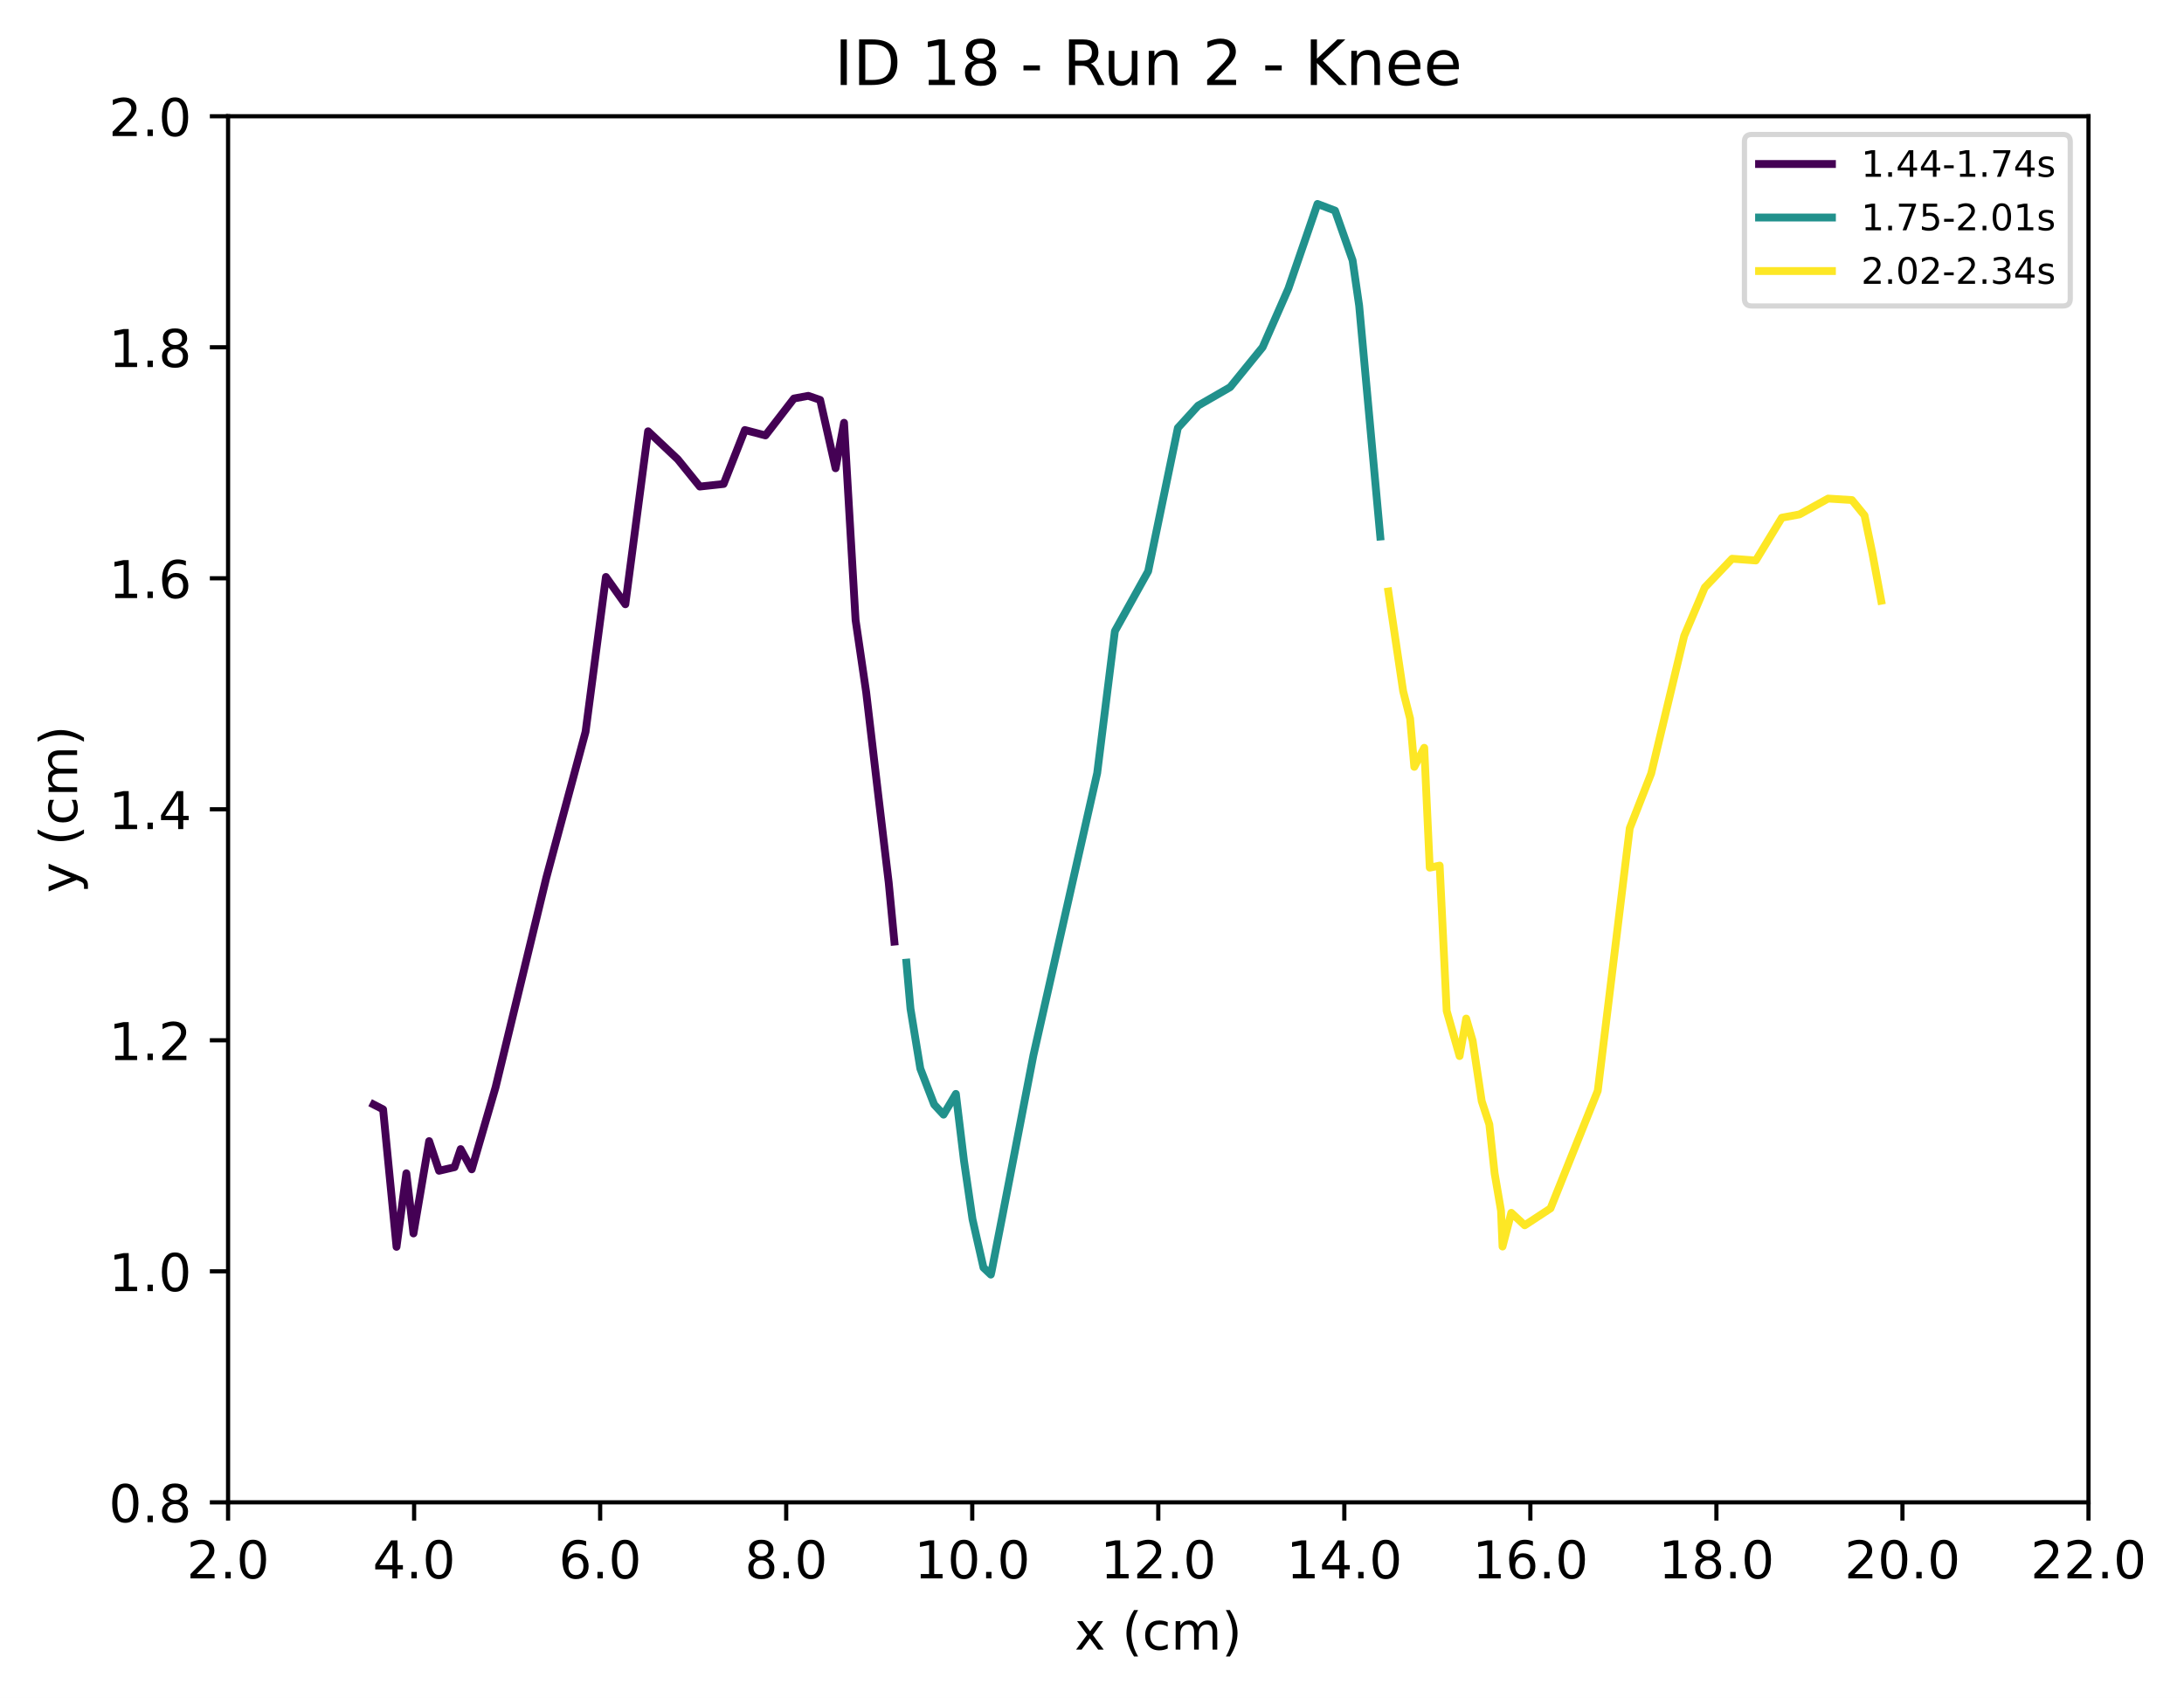
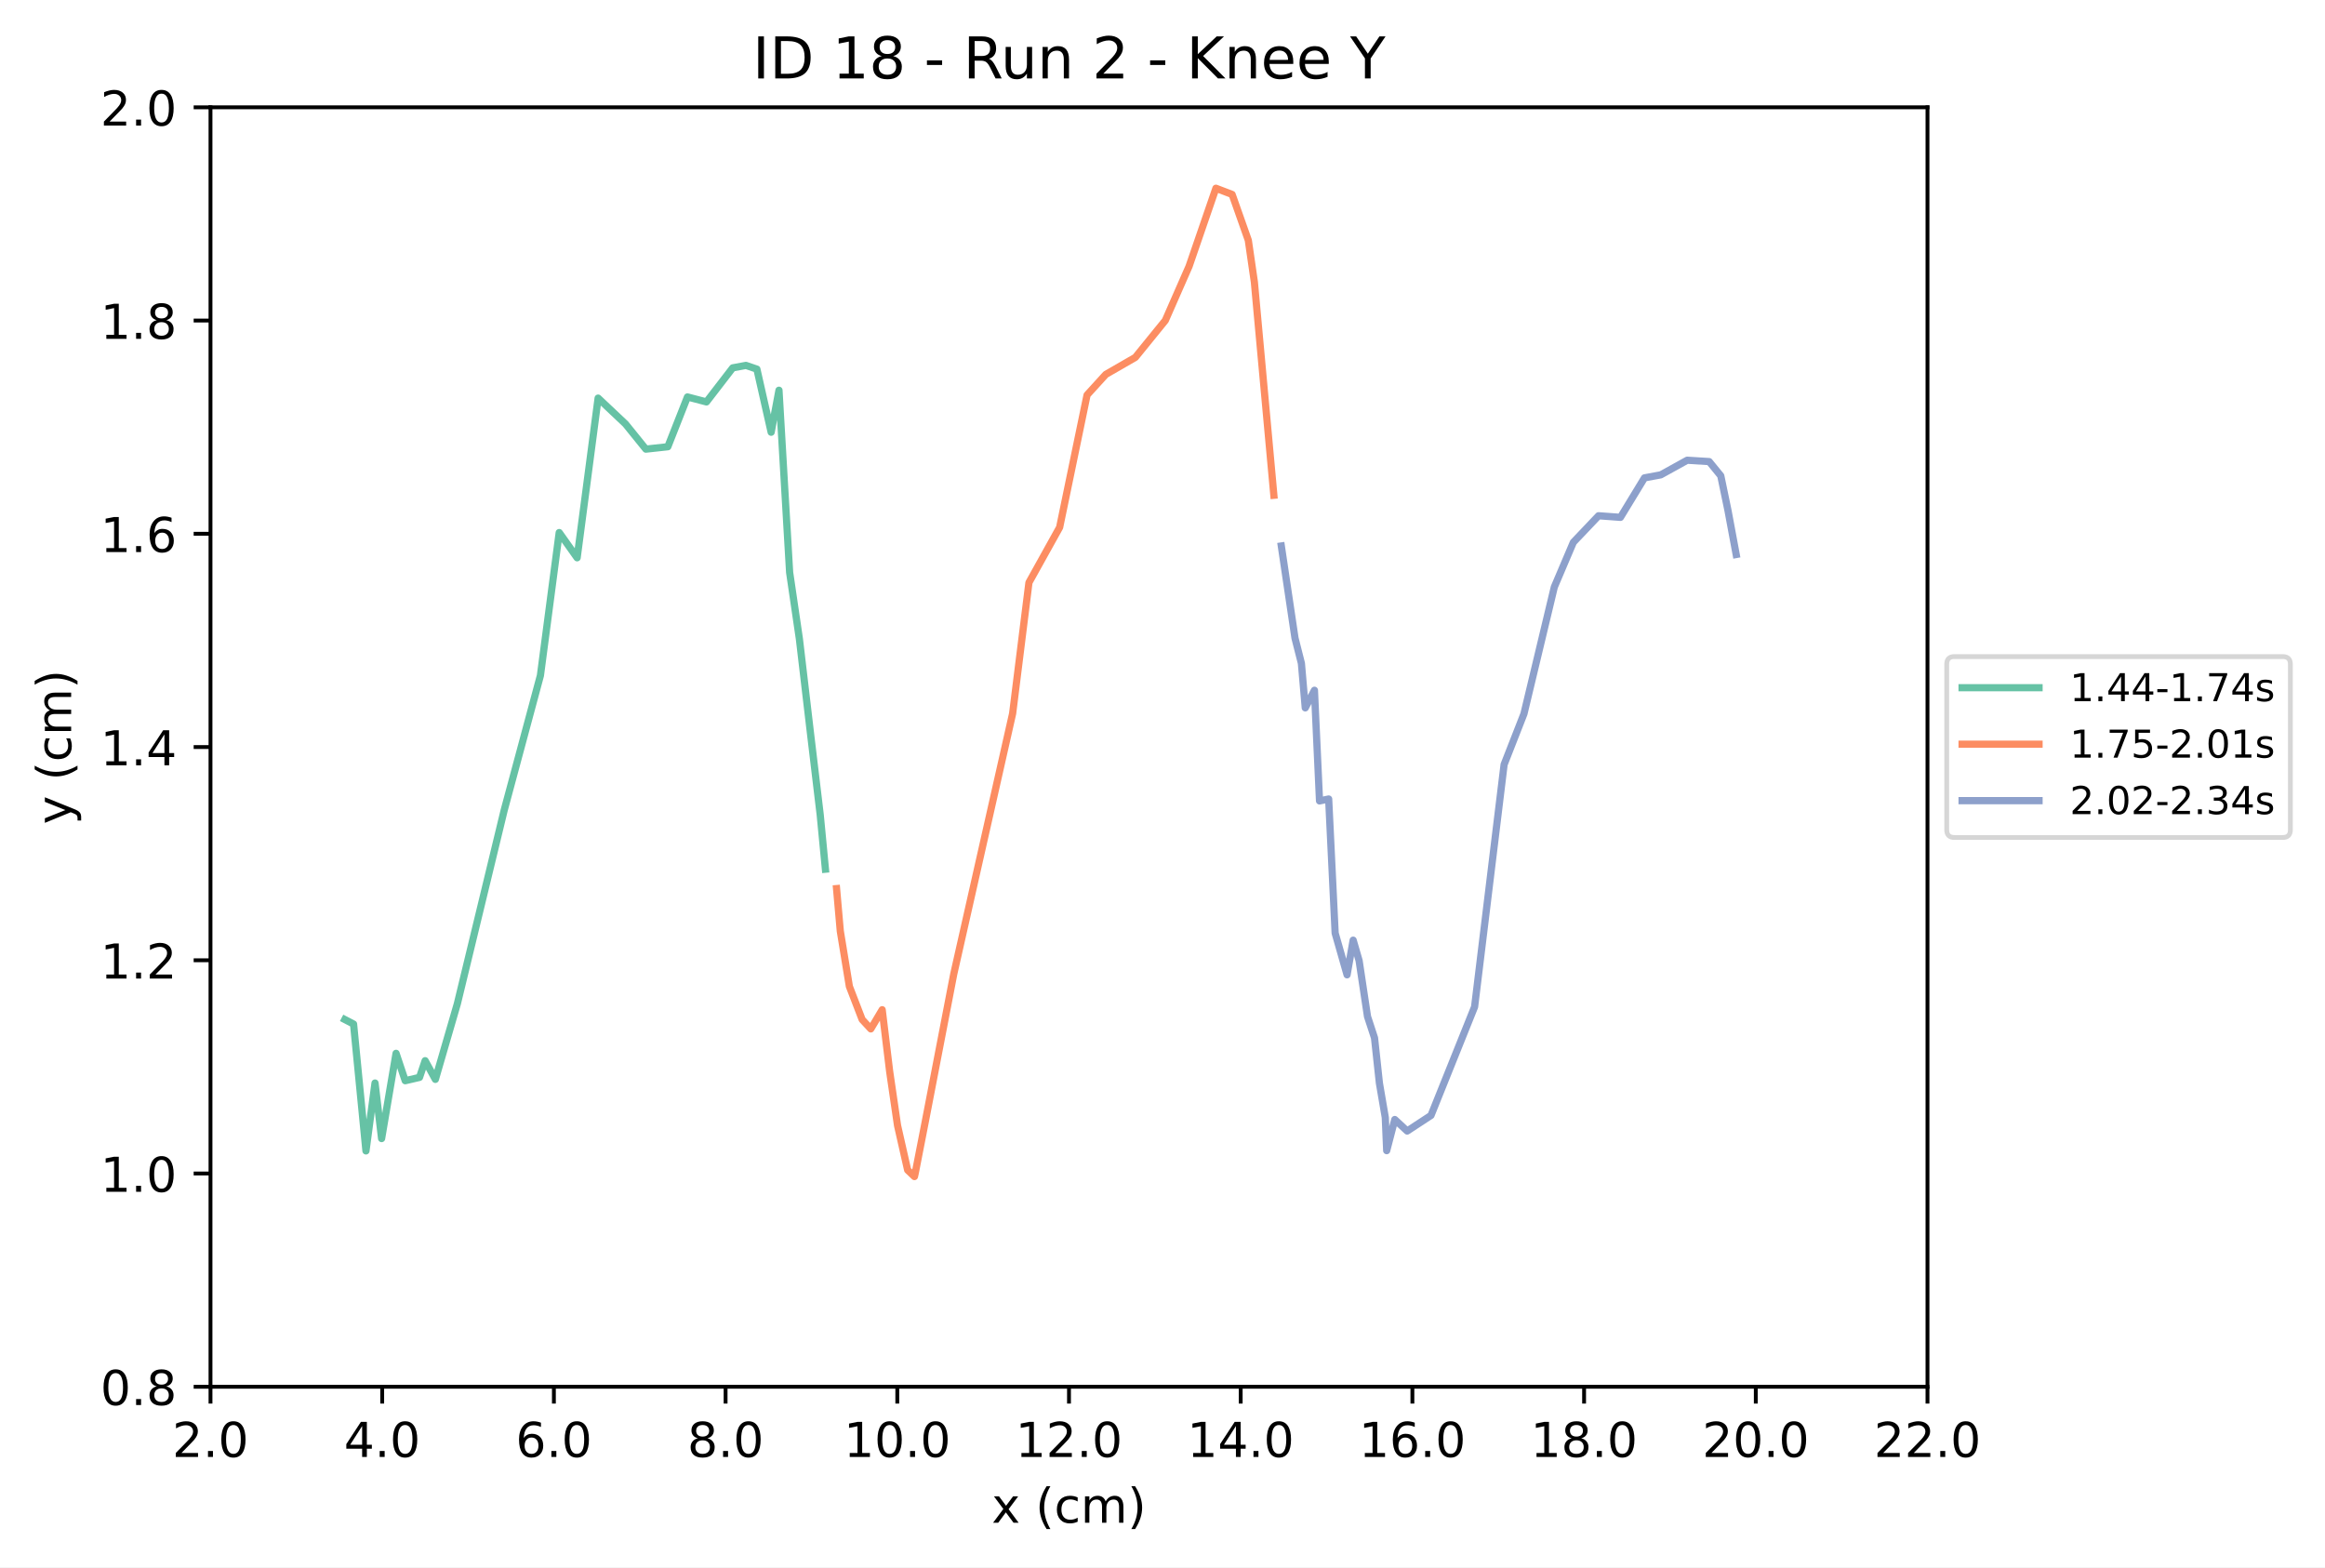
- <svg xmlns="http://www.w3.org/2000/svg" xmlns:xlink="http://www.w3.org/1999/xlink" width="419.234pt" height="325.986pt" viewBox="0 0 419.234 325.986" version="1.1">
+ <svg xmlns="http://www.w3.org/2000/svg" xmlns:xlink="http://www.w3.org/1999/xlink" width="483.58pt" height="325.986pt" viewBox="0 0 483.58 325.986" version="1.1">
  <defs>
    <style type="text/css">*{stroke-linejoin: round; stroke-linecap: butt}</style>
  </defs>
  <g id="figure_1">
    <g id="patch_1">
-       <path d="M 0 325.986  L 419.234 325.986  L 419.234 0  L 0 0  z " style="fill: #ffffff" />
+       <path d="M 0 325.986  L 483.58 325.986  L 483.58 0  L 0 0  z " style="fill: #ffffff" />
    </g>
    <g id="axes_1">
      <g id="patch_2">
        <path d="M 43.781 288.43  L 400.901 288.43  L 400.901 22.318  L 43.781 22.318  z " style="fill: #ffffff" />
      </g>
      <g id="matplotlib.axis_1">
        <g id="xtick_1">
          <g id="line2d_1">
            <defs>
-               <path id="m2f7a211186" d="M 0 0  L 0 3.5  " style="stroke: #000000; stroke-width: 0.8" />
-             </defs>
-             <g>
-               <use xlink:href="#m2f7a211186" x="43.781" y="288.43" style="stroke: #000000; stroke-width: 0.8" />
+               <path id="ma1abc79d1a" d="M 0 0  L 0 3.5  " style="stroke: #000000; stroke-width: 0.8" />
+             </defs>
+             <g>
+               <use xlink:href="#ma1abc79d1a" x="43.781" y="288.43" style="stroke: #000000; stroke-width: 0.8" />
            </g>
          </g>
          <g id="text_1">
            <g transform="translate(35.82969 303.0286) scale(0.1 -0.1)">
              <defs>
                <path id="DejaVuSans-32" d="M 1228 531  L 3431 531  L 3431 0  L 469 0  L 469 531  Q 828 903 1448 1529  Q 2069 2156 2228 2338  Q 2531 2678 2651 2914  Q 2772 3150 2772 3378  Q 2772 3750 2511 3984  Q 2250 4219 1831 4219  Q 1534 4219 1204 4116  Q 875 4013 500 3803  L 500 4441  Q 881 4594 1212 4672  Q 1544 4750 1819 4750  Q 2544 4750 2975 4387  Q 3406 4025 3406 3419  Q 3406 3131 3298 2873  Q 3191 2616 2906 2266  Q 2828 2175 2409 1742  Q 1991 1309 1228 531  z " transform="scale(0.015625)" />
                <path id="DejaVuSans-2e" d="M 684 794  L 1344 794  L 1344 0  L 684 0  L 684 794  z " transform="scale(0.015625)" />
                <path id="DejaVuSans-30" d="M 2034 4250  Q 1547 4250 1301 3770  Q 1056 3291 1056 2328  Q 1056 1369 1301 889  Q 1547 409 2034 409  Q 2525 409 2770 889  Q 3016 1369 3016 2328  Q 3016 3291 2770 3770  Q 2525 4250 2034 4250  z M 2034 4750  Q 2819 4750 3233 4129  Q 3647 3509 3647 2328  Q 3647 1150 3233 529  Q 2819 -91 2034 -91  Q 1250 -91 836 529  Q 422 1150 422 2328  Q 422 3509 836 4129  Q 1250 4750 2034 4750  z " transform="scale(0.015625)" />
              </defs>
              <use xlink:href="#DejaVuSans-32" />
-               <use xlink:href="#DejaVuSans-2e" x="63.623" />
-               <use xlink:href="#DejaVuSans-30" x="95.41" />
+               <use xlink:href="#DejaVuSans-2e" transform="translate(63.62305 0)" />
+               <use xlink:href="#DejaVuSans-30" transform="translate(95.41016 0)" />
            </g>
          </g>
        </g>
        <g id="xtick_2">
          <g id="line2d_2">
            <g>
-               <use xlink:href="#m2f7a211186" x="79.493" y="288.43" style="stroke: #000000; stroke-width: 0.8" />
+               <use xlink:href="#ma1abc79d1a" x="79.493" y="288.43" style="stroke: #000000; stroke-width: 0.8" />
            </g>
          </g>
          <g id="text_2">
            <g transform="translate(71.54169 303.0286) scale(0.1 -0.1)">
              <defs>
                <path id="DejaVuSans-34" d="M 2419 4116  L 825 1625  L 2419 1625  L 2419 4116  z M 2253 4666  L 3047 4666  L 3047 1625  L 3713 1625  L 3713 1100  L 3047 1100  L 3047 0  L 2419 0  L 2419 1100  L 313 1100  L 313 1709  L 2253 4666  z " transform="scale(0.015625)" />
              </defs>
              <use xlink:href="#DejaVuSans-34" />
-               <use xlink:href="#DejaVuSans-2e" x="63.623" />
-               <use xlink:href="#DejaVuSans-30" x="95.41" />
+               <use xlink:href="#DejaVuSans-2e" transform="translate(63.62305 0)" />
+               <use xlink:href="#DejaVuSans-30" transform="translate(95.41016 0)" />
            </g>
          </g>
        </g>
        <g id="xtick_3">
          <g id="line2d_3">
            <g>
-               <use xlink:href="#m2f7a211186" x="115.205" y="288.43" style="stroke: #000000; stroke-width: 0.8" />
+               <use xlink:href="#ma1abc79d1a" x="115.205" y="288.43" style="stroke: #000000; stroke-width: 0.8" />
            </g>
          </g>
          <g id="text_3">
            <g transform="translate(107.2537 303.0286) scale(0.1 -0.1)">
              <defs>
                <path id="DejaVuSans-36" d="M 2113 2584  Q 1688 2584 1439 2293  Q 1191 2003 1191 1497  Q 1191 994 1439 701  Q 1688 409 2113 409  Q 2538 409 2786 701  Q 3034 994 3034 1497  Q 3034 2003 2786 2293  Q 2538 2584 2113 2584  z M 3366 4563  L 3366 3988  Q 3128 4100 2886 4159  Q 2644 4219 2406 4219  Q 1781 4219 1451 3797  Q 1122 3375 1075 2522  Q 1259 2794 1537 2939  Q 1816 3084 2150 3084  Q 2853 3084 3261 2657  Q 3669 2231 3669 1497  Q 3669 778 3244 343  Q 2819 -91 2113 -91  Q 1303 -91 875 529  Q 447 1150 447 2328  Q 447 3434 972 4092  Q 1497 4750 2381 4750  Q 2619 4750 2861 4703  Q 3103 4656 3366 4563  z " transform="scale(0.015625)" />
              </defs>
              <use xlink:href="#DejaVuSans-36" />
-               <use xlink:href="#DejaVuSans-2e" x="63.623" />
-               <use xlink:href="#DejaVuSans-30" x="95.41" />
+               <use xlink:href="#DejaVuSans-2e" transform="translate(63.62305 0)" />
+               <use xlink:href="#DejaVuSans-30" transform="translate(95.41016 0)" />
            </g>
          </g>
        </g>
        <g id="xtick_4">
          <g id="line2d_4">
            <g>
-               <use xlink:href="#m2f7a211186" x="150.917" y="288.43" style="stroke: #000000; stroke-width: 0.8" />
+               <use xlink:href="#ma1abc79d1a" x="150.917" y="288.43" style="stroke: #000000; stroke-width: 0.8" />
            </g>
          </g>
          <g id="text_4">
            <g transform="translate(142.9657 303.0286) scale(0.1 -0.1)">
              <defs>
                <path id="DejaVuSans-38" d="M 2034 2216  Q 1584 2216 1326 1975  Q 1069 1734 1069 1313  Q 1069 891 1326 650  Q 1584 409 2034 409  Q 2484 409 2743 651  Q 3003 894 3003 1313  Q 3003 1734 2745 1975  Q 2488 2216 2034 2216  z M 1403 2484  Q 997 2584 770 2862  Q 544 3141 544 3541  Q 544 4100 942 4425  Q 1341 4750 2034 4750  Q 2731 4750 3128 4425  Q 3525 4100 3525 3541  Q 3525 3141 3298 2862  Q 3072 2584 2669 2484  Q 3125 2378 3379 2068  Q 3634 1759 3634 1313  Q 3634 634 3220 271  Q 2806 -91 2034 -91  Q 1263 -91 848 271  Q 434 634 434 1313  Q 434 1759 690 2068  Q 947 2378 1403 2484  z M 1172 3481  Q 1172 3119 1398 2916  Q 1625 2713 2034 2713  Q 2441 2713 2670 2916  Q 2900 3119 2900 3481  Q 2900 3844 2670 4047  Q 2441 4250 2034 4250  Q 1625 4250 1398 4047  Q 1172 3844 1172 3481  z " transform="scale(0.015625)" />
              </defs>
              <use xlink:href="#DejaVuSans-38" />
-               <use xlink:href="#DejaVuSans-2e" x="63.623" />
-               <use xlink:href="#DejaVuSans-30" x="95.41" />
+               <use xlink:href="#DejaVuSans-2e" transform="translate(63.62305 0)" />
+               <use xlink:href="#DejaVuSans-30" transform="translate(95.41016 0)" />
            </g>
          </g>
        </g>
        <g id="xtick_5">
          <g id="line2d_5">
            <g>
-               <use xlink:href="#m2f7a211186" x="186.629" y="288.43" style="stroke: #000000; stroke-width: 0.8" />
+               <use xlink:href="#ma1abc79d1a" x="186.629" y="288.43" style="stroke: #000000; stroke-width: 0.8" />
            </g>
          </g>
          <g id="text_5">
            <g transform="translate(175.4964 303.0286) scale(0.1 -0.1)">
              <defs>
                <path id="DejaVuSans-31" d="M 794 531  L 1825 531  L 1825 4091  L 703 3866  L 703 4441  L 1819 4666  L 2450 4666  L 2450 531  L 3481 531  L 3481 0  L 794 0  L 794 531  z " transform="scale(0.015625)" />
              </defs>
              <use xlink:href="#DejaVuSans-31" />
-               <use xlink:href="#DejaVuSans-30" x="63.623" />
-               <use xlink:href="#DejaVuSans-2e" x="127.246" />
-               <use xlink:href="#DejaVuSans-30" x="159.033" />
+               <use xlink:href="#DejaVuSans-30" transform="translate(63.62305 0)" />
+               <use xlink:href="#DejaVuSans-2e" transform="translate(127.2461 0)" />
+               <use xlink:href="#DejaVuSans-30" transform="translate(159.0332 0)" />
            </g>
          </g>
        </g>
        <g id="xtick_6">
          <g id="line2d_6">
            <g>
-               <use xlink:href="#m2f7a211186" x="222.341" y="288.43" style="stroke: #000000; stroke-width: 0.8" />
+               <use xlink:href="#ma1abc79d1a" x="222.341" y="288.43" style="stroke: #000000; stroke-width: 0.8" />
            </g>
          </g>
          <g id="text_6">
            <g transform="translate(211.2084 303.0286) scale(0.1 -0.1)">
              <use xlink:href="#DejaVuSans-31" />
-               <use xlink:href="#DejaVuSans-32" x="63.623" />
-               <use xlink:href="#DejaVuSans-2e" x="127.246" />
-               <use xlink:href="#DejaVuSans-30" x="159.033" />
+               <use xlink:href="#DejaVuSans-32" transform="translate(63.62305 0)" />
+               <use xlink:href="#DejaVuSans-2e" transform="translate(127.2461 0)" />
+               <use xlink:href="#DejaVuSans-30" transform="translate(159.0332 0)" />
            </g>
          </g>
        </g>
        <g id="xtick_7">
          <g id="line2d_7">
            <g>
-               <use xlink:href="#m2f7a211186" x="258.053" y="288.43" style="stroke: #000000; stroke-width: 0.8" />
+               <use xlink:href="#ma1abc79d1a" x="258.053" y="288.43" style="stroke: #000000; stroke-width: 0.8" />
            </g>
          </g>
          <g id="text_7">
            <g transform="translate(246.9204 303.0286) scale(0.1 -0.1)">
              <use xlink:href="#DejaVuSans-31" />
-               <use xlink:href="#DejaVuSans-34" x="63.623" />
-               <use xlink:href="#DejaVuSans-2e" x="127.246" />
-               <use xlink:href="#DejaVuSans-30" x="159.033" />
+               <use xlink:href="#DejaVuSans-34" transform="translate(63.62305 0)" />
+               <use xlink:href="#DejaVuSans-2e" transform="translate(127.2461 0)" />
+               <use xlink:href="#DejaVuSans-30" transform="translate(159.0332 0)" />
            </g>
          </g>
        </g>
        <g id="xtick_8">
          <g id="line2d_8">
            <g>
-               <use xlink:href="#m2f7a211186" x="293.765" y="288.43" style="stroke: #000000; stroke-width: 0.8" />
+               <use xlink:href="#ma1abc79d1a" x="293.765" y="288.43" style="stroke: #000000; stroke-width: 0.8" />
            </g>
          </g>
          <g id="text_8">
            <g transform="translate(282.6324 303.0286) scale(0.1 -0.1)">
              <use xlink:href="#DejaVuSans-31" />
-               <use xlink:href="#DejaVuSans-36" x="63.623" />
-               <use xlink:href="#DejaVuSans-2e" x="127.246" />
-               <use xlink:href="#DejaVuSans-30" x="159.033" />
+               <use xlink:href="#DejaVuSans-36" transform="translate(63.62305 0)" />
+               <use xlink:href="#DejaVuSans-2e" transform="translate(127.2461 0)" />
+               <use xlink:href="#DejaVuSans-30" transform="translate(159.0332 0)" />
            </g>
          </g>
        </g>
        <g id="xtick_9">
          <g id="line2d_9">
            <g>
-               <use xlink:href="#m2f7a211186" x="329.477" y="288.43" style="stroke: #000000; stroke-width: 0.8" />
+               <use xlink:href="#ma1abc79d1a" x="329.477" y="288.43" style="stroke: #000000; stroke-width: 0.8" />
            </g>
          </g>
          <g id="text_9">
            <g transform="translate(318.3444 303.0286) scale(0.1 -0.1)">
              <use xlink:href="#DejaVuSans-31" />
-               <use xlink:href="#DejaVuSans-38" x="63.623" />
-               <use xlink:href="#DejaVuSans-2e" x="127.246" />
-               <use xlink:href="#DejaVuSans-30" x="159.033" />
+               <use xlink:href="#DejaVuSans-38" transform="translate(63.62305 0)" />
+               <use xlink:href="#DejaVuSans-2e" transform="translate(127.2461 0)" />
+               <use xlink:href="#DejaVuSans-30" transform="translate(159.0332 0)" />
            </g>
          </g>
        </g>
        <g id="xtick_10">
          <g id="line2d_10">
            <g>
-               <use xlink:href="#m2f7a211186" x="365.189" y="288.43" style="stroke: #000000; stroke-width: 0.8" />
+               <use xlink:href="#ma1abc79d1a" x="365.189" y="288.43" style="stroke: #000000; stroke-width: 0.8" />
            </g>
          </g>
          <g id="text_10">
            <g transform="translate(354.0564 303.0286) scale(0.1 -0.1)">
              <use xlink:href="#DejaVuSans-32" />
-               <use xlink:href="#DejaVuSans-30" x="63.623" />
-               <use xlink:href="#DejaVuSans-2e" x="127.246" />
-               <use xlink:href="#DejaVuSans-30" x="159.033" />
+               <use xlink:href="#DejaVuSans-30" transform="translate(63.62305 0)" />
+               <use xlink:href="#DejaVuSans-2e" transform="translate(127.2461 0)" />
+               <use xlink:href="#DejaVuSans-30" transform="translate(159.0332 0)" />
            </g>
          </g>
        </g>
        <g id="xtick_11">
          <g id="line2d_11">
            <g>
-               <use xlink:href="#m2f7a211186" x="400.901" y="288.43" style="stroke: #000000; stroke-width: 0.8" />
+               <use xlink:href="#ma1abc79d1a" x="400.901" y="288.43" style="stroke: #000000; stroke-width: 0.8" />
            </g>
          </g>
          <g id="text_11">
            <g transform="translate(389.7684 303.0286) scale(0.1 -0.1)">
              <use xlink:href="#DejaVuSans-32" />
-               <use xlink:href="#DejaVuSans-32" x="63.623" />
-               <use xlink:href="#DejaVuSans-2e" x="127.246" />
-               <use xlink:href="#DejaVuSans-30" x="159.033" />
+               <use xlink:href="#DejaVuSans-32" transform="translate(63.62305 0)" />
+               <use xlink:href="#DejaVuSans-2e" transform="translate(127.2461 0)" />
+               <use xlink:href="#DejaVuSans-30" transform="translate(159.0332 0)" />
            </g>
          </g>
        </g>
        <g id="text_12">
          <g transform="translate(206.2717 316.7067) scale(0.1 -0.1)">
            <defs>
              <path id="DejaVuSans-78" d="M 3513 3500  L 2247 1797  L 3578 0  L 2900 0  L 1881 1375  L 863 0  L 184 0  L 1544 1831  L 300 3500  L 978 3500  L 1906 2253  L 2834 3500  L 3513 3500  z " transform="scale(0.015625)" />
              <path id="DejaVuSans-20" transform="scale(0.015625)" />
              <path id="DejaVuSans-28" d="M 1984 4856  Q 1566 4138 1362 3434  Q 1159 2731 1159 2009  Q 1159 1288 1364 580  Q 1569 -128 1984 -844  L 1484 -844  Q 1016 -109 783 600  Q 550 1309 550 2009  Q 550 2706 781 3412  Q 1013 4119 1484 4856  L 1984 4856  z " transform="scale(0.015625)" />
              <path id="DejaVuSans-63" d="M 3122 3366  L 3122 2828  Q 2878 2963 2633 3030  Q 2388 3097 2138 3097  Q 1578 3097 1268 2742  Q 959 2388 959 1747  Q 959 1106 1268 751  Q 1578 397 2138 397  Q 2388 397 2633 464  Q 2878 531 3122 666  L 3122 134  Q 2881 22 2623 -34  Q 2366 -91 2075 -91  Q 1284 -91 818 406  Q 353 903 353 1747  Q 353 2603 823 3093  Q 1294 3584 2113 3584  Q 2378 3584 2631 3529  Q 2884 3475 3122 3366  z " transform="scale(0.015625)" />
              <path id="DejaVuSans-6d" d="M 3328 2828  Q 3544 3216 3844 3400  Q 4144 3584 4550 3584  Q 5097 3584 5394 3201  Q 5691 2819 5691 2113  L 5691 0  L 5113 0  L 5113 2094  Q 5113 2597 4934 2840  Q 4756 3084 4391 3084  Q 3944 3084 3684 2787  Q 3425 2491 3425 1978  L 3425 0  L 2847 0  L 2847 2094  Q 2847 2600 2669 2842  Q 2491 3084 2119 3084  Q 1678 3084 1418 2786  Q 1159 2488 1159 1978  L 1159 0  L 581 0  L 581 3500  L 1159 3500  L 1159 2956  Q 1356 3278 1631 3431  Q 1906 3584 2284 3584  Q 2666 3584 2933 3390  Q 3200 3197 3328 2828  z " transform="scale(0.015625)" />
              <path id="DejaVuSans-29" d="M 513 4856  L 1013 4856  Q 1481 4119 1714 3412  Q 1947 2706 1947 2009  Q 1947 1309 1714 600  Q 1481 -109 1013 -844  L 513 -844  Q 928 -128 1133 580  Q 1338 1288 1338 2009  Q 1338 2731 1133 3434  Q 928 4138 513 4856  z " transform="scale(0.015625)" />
            </defs>
            <use xlink:href="#DejaVuSans-78" />
-             <use xlink:href="#DejaVuSans-20" x="59.18" />
-             <use xlink:href="#DejaVuSans-28" x="90.967" />
-             <use xlink:href="#DejaVuSans-63" x="129.98" />
-             <use xlink:href="#DejaVuSans-6d" x="184.961" />
-             <use xlink:href="#DejaVuSans-29" x="282.373" />
+             <use xlink:href="#DejaVuSans-20" transform="translate(59.17969 0)" />
+             <use xlink:href="#DejaVuSans-28" transform="translate(90.9668 0)" />
+             <use xlink:href="#DejaVuSans-63" transform="translate(129.9805 0)" />
+             <use xlink:href="#DejaVuSans-6d" transform="translate(184.9609 0)" />
+             <use xlink:href="#DejaVuSans-29" transform="translate(282.373 0)" />
          </g>
        </g>
      </g>
      <g id="matplotlib.axis_2">
        <g id="ytick_1">
          <g id="line2d_12">
            <defs>
-               <path id="mf82b0e55cf" d="M 0 0  L -3.5 0  " style="stroke: #000000; stroke-width: 0.8" />
-             </defs>
-             <g>
-               <use xlink:href="#mf82b0e55cf" x="43.781" y="288.43" style="stroke: #000000; stroke-width: 0.8" />
+               <path id="m29eb878cef" d="M 0 0  L -3.5 0  " style="stroke: #000000; stroke-width: 0.8" />
+             </defs>
+             <g>
+               <use xlink:href="#m29eb878cef" x="43.781" y="288.43" style="stroke: #000000; stroke-width: 0.8" />
            </g>
          </g>
          <g id="text_13">
            <g transform="translate(20.87813 292.2293) scale(0.1 -0.1)">
              <use xlink:href="#DejaVuSans-30" />
-               <use xlink:href="#DejaVuSans-2e" x="63.623" />
-               <use xlink:href="#DejaVuSans-38" x="95.41" />
+               <use xlink:href="#DejaVuSans-2e" transform="translate(63.62305 0)" />
+               <use xlink:href="#DejaVuSans-38" transform="translate(95.41016 0)" />
            </g>
          </g>
        </g>
        <g id="ytick_2">
          <g id="line2d_13">
            <g>
-               <use xlink:href="#mf82b0e55cf" x="43.781" y="244.078" style="stroke: #000000; stroke-width: 0.8" />
+               <use xlink:href="#m29eb878cef" x="43.781" y="244.078" style="stroke: #000000; stroke-width: 0.8" />
            </g>
          </g>
          <g id="text_14">
            <g transform="translate(20.87813 247.8773) scale(0.1 -0.1)">
              <use xlink:href="#DejaVuSans-31" />
-               <use xlink:href="#DejaVuSans-2e" x="63.623" />
-               <use xlink:href="#DejaVuSans-30" x="95.41" />
+               <use xlink:href="#DejaVuSans-2e" transform="translate(63.62305 0)" />
+               <use xlink:href="#DejaVuSans-30" transform="translate(95.41016 0)" />
            </g>
          </g>
        </g>
        <g id="ytick_3">
          <g id="line2d_14">
            <g>
-               <use xlink:href="#mf82b0e55cf" x="43.781" y="199.726" style="stroke: #000000; stroke-width: 0.8" />
+               <use xlink:href="#m29eb878cef" x="43.781" y="199.726" style="stroke: #000000; stroke-width: 0.8" />
            </g>
          </g>
          <g id="text_15">
            <g transform="translate(20.87813 203.5253) scale(0.1 -0.1)">
              <use xlink:href="#DejaVuSans-31" />
-               <use xlink:href="#DejaVuSans-2e" x="63.623" />
-               <use xlink:href="#DejaVuSans-32" x="95.41" />
+               <use xlink:href="#DejaVuSans-2e" transform="translate(63.62305 0)" />
+               <use xlink:href="#DejaVuSans-32" transform="translate(95.41016 0)" />
            </g>
          </g>
        </g>
        <g id="ytick_4">
          <g id="line2d_15">
            <g>
-               <use xlink:href="#mf82b0e55cf" x="43.781" y="155.374" style="stroke: #000000; stroke-width: 0.8" />
+               <use xlink:href="#m29eb878cef" x="43.781" y="155.374" style="stroke: #000000; stroke-width: 0.8" />
            </g>
          </g>
          <g id="text_16">
            <g transform="translate(20.87813 159.1733) scale(0.1 -0.1)">
              <use xlink:href="#DejaVuSans-31" />
-               <use xlink:href="#DejaVuSans-2e" x="63.623" />
-               <use xlink:href="#DejaVuSans-34" x="95.41" />
+               <use xlink:href="#DejaVuSans-2e" transform="translate(63.62305 0)" />
+               <use xlink:href="#DejaVuSans-34" transform="translate(95.41016 0)" />
            </g>
          </g>
        </g>
        <g id="ytick_5">
          <g id="line2d_16">
            <g>
-               <use xlink:href="#mf82b0e55cf" x="43.781" y="111.022" style="stroke: #000000; stroke-width: 0.8" />
+               <use xlink:href="#m29eb878cef" x="43.781" y="111.022" style="stroke: #000000; stroke-width: 0.8" />
            </g>
          </g>
          <g id="text_17">
            <g transform="translate(20.87813 114.8213) scale(0.1 -0.1)">
              <use xlink:href="#DejaVuSans-31" />
-               <use xlink:href="#DejaVuSans-2e" x="63.623" />
-               <use xlink:href="#DejaVuSans-36" x="95.41" />
+               <use xlink:href="#DejaVuSans-2e" transform="translate(63.62305 0)" />
+               <use xlink:href="#DejaVuSans-36" transform="translate(95.41016 0)" />
            </g>
          </g>
        </g>
        <g id="ytick_6">
          <g id="line2d_17">
            <g>
-               <use xlink:href="#mf82b0e55cf" x="43.781" y="66.67" style="stroke: #000000; stroke-width: 0.8" />
+               <use xlink:href="#m29eb878cef" x="43.781" y="66.67" style="stroke: #000000; stroke-width: 0.8" />
            </g>
          </g>
          <g id="text_18">
            <g transform="translate(20.87813 70.46934) scale(0.1 -0.1)">
              <use xlink:href="#DejaVuSans-31" />
-               <use xlink:href="#DejaVuSans-2e" x="63.623" />
-               <use xlink:href="#DejaVuSans-38" x="95.41" />
+               <use xlink:href="#DejaVuSans-2e" transform="translate(63.62305 0)" />
+               <use xlink:href="#DejaVuSans-38" transform="translate(95.41016 0)" />
            </g>
          </g>
        </g>
        <g id="ytick_7">
          <g id="line2d_18">
            <g>
-               <use xlink:href="#mf82b0e55cf" x="43.781" y="22.318" style="stroke: #000000; stroke-width: 0.8" />
+               <use xlink:href="#m29eb878cef" x="43.781" y="22.318" style="stroke: #000000; stroke-width: 0.8" />
            </g>
          </g>
          <g id="text_19">
            <g transform="translate(20.87813 26.11734) scale(0.1 -0.1)">
              <use xlink:href="#DejaVuSans-32" />
-               <use xlink:href="#DejaVuSans-2e" x="63.623" />
-               <use xlink:href="#DejaVuSans-30" x="95.41" />
+               <use xlink:href="#DejaVuSans-2e" transform="translate(63.62305 0)" />
+               <use xlink:href="#DejaVuSans-30" transform="translate(95.41016 0)" />
            </g>
          </g>
        </g>
        <g id="text_20">
          <g transform="translate(14.79844 171.4437) rotate(-90) scale(0.1 -0.1)">
            <defs>
              <path id="DejaVuSans-79" d="M 2059 -325  Q 1816 -950 1584 -1140  Q 1353 -1331 966 -1331  L 506 -1331  L 506 -850  L 844 -850  Q 1081 -850 1212 -737  Q 1344 -625 1503 -206  L 1606 56  L 191 3500  L 800 3500  L 1894 763  L 2988 3500  L 3597 3500  L 2059 -325  z " transform="scale(0.015625)" />
            </defs>
            <use xlink:href="#DejaVuSans-79" />
-             <use xlink:href="#DejaVuSans-20" x="59.18" />
-             <use xlink:href="#DejaVuSans-28" x="90.967" />
-             <use xlink:href="#DejaVuSans-63" x="129.98" />
-             <use xlink:href="#DejaVuSans-6d" x="184.961" />
-             <use xlink:href="#DejaVuSans-29" x="282.373" />
+             <use xlink:href="#DejaVuSans-20" transform="translate(59.17969 0)" />
+             <use xlink:href="#DejaVuSans-28" transform="translate(90.9668 0)" />
+             <use xlink:href="#DejaVuSans-63" transform="translate(129.9805 0)" />
+             <use xlink:href="#DejaVuSans-6d" transform="translate(184.9609 0)" />
+             <use xlink:href="#DejaVuSans-29" transform="translate(282.373 0)" />
          </g>
        </g>
      </g>
      <g id="line2d_19">
-         <path d="M 71.715 212.047  L 73.538 212.992  L 76.116 239.377  L 78.002 225.257  L 79.37 236.81  L 82.376 219.081  L 84.282 224.776  L 87.255 224.085  L 88.425 220.613  L 90.552 224.497  L 95.125 208.764  L 104.862 168.533  L 112.401 140.502  L 116.31 110.765  L 120.04 116.014  L 124.403 82.802  L 130.106 88.183  L 134.335 93.414  L 138.903 92.916  L 142.984 82.56  L 146.937 83.595  L 152.4 76.509  L 155.15 75.997  L 157.429 76.778  L 160.394 89.901  L 162.02 81.166  L 164.235 119.04  L 166.266 132.888  L 168.606 152.79  L 170.593 169.43  L 171.681 180.782  " clip-path="url(#p37cb5d0076)" style="fill: none; stroke: #440154; stroke-width: 1.5; stroke-linecap: square" />
+         <path d="M 71.715 212.047  L 73.538 212.992  L 76.116 239.377  L 78.002 225.257  L 79.37 236.81  L 82.376 219.081  L 84.282 224.776  L 87.255 224.085  L 88.425 220.613  L 90.552 224.497  L 95.125 208.764  L 104.862 168.533  L 112.401 140.502  L 116.31 110.765  L 120.04 116.014  L 124.403 82.802  L 130.106 88.183  L 134.335 93.414  L 138.903 92.916  L 142.984 82.56  L 146.937 83.595  L 152.4 76.509  L 155.15 75.997  L 157.429 76.778  L 160.394 89.901  L 162.02 81.166  L 164.235 119.04  L 166.266 132.888  L 168.606 152.79  L 170.593 169.43  L 171.681 180.782  " clip-path="url(#p79a56adbad)" style="fill: none; stroke: #66c2a5; stroke-width: 1.5; stroke-linecap: square" />
      </g>
      <g id="line2d_20">
-         <path d="M 173.996 184.818  L 174.776 193.662  L 176.661 205.159  L 179.319 212.056  L 181.119 214  L 183.487 210.012  L 185.038 222.824  L 186.679 234.083  L 188.784 243.368  L 190.197 244.711  L 190.343 244.08  L 192.435 233.362  L 198.367 202.615  L 210.616 148.408  L 214.011 121.168  L 220.395 109.685  L 226.098 82.155  L 229.997 77.872  L 236.138 74.333  L 242.374 66.651  L 247.314 55.4  L 252.9 39.152  L 256.271 40.439  L 259.64 49.982  L 260.899 58.678  L 262.659 77.922  L 264.952 103.01  " clip-path="url(#p37cb5d0076)" style="fill: none; stroke: #21918c; stroke-width: 1.5; stroke-linecap: square" />
+         <path d="M 173.996 184.818  L 174.776 193.662  L 176.661 205.159  L 179.319 212.056  L 181.119 214  L 183.487 210.012  L 185.038 222.824  L 186.679 234.083  L 188.784 243.368  L 190.197 244.711  L 190.343 244.08  L 192.435 233.362  L 198.367 202.615  L 210.616 148.408  L 214.011 121.168  L 220.395 109.685  L 226.098 82.155  L 229.997 77.872  L 236.138 74.333  L 242.374 66.651  L 247.314 55.4  L 252.9 39.152  L 256.271 40.439  L 259.64 49.982  L 260.899 58.678  L 262.659 77.922  L 264.952 103.01  " clip-path="url(#p79a56adbad)" style="fill: none; stroke: #fc8d62; stroke-width: 1.5; stroke-linecap: square" />
      </g>
      <g id="line2d_21">
-         <path d="M 266.5 113.557  L 269.348 132.717  L 270.68 137.964  L 271.484 147.229  L 273.392 143.567  L 274.45 166.584  L 276.352 166.182  L 277.7 194.077  L 280.179 202.754  L 281.445 195.545  L 282.682 199.799  L 284.43 211.425  L 285.888 215.87  L 286.905 225.277  L 288.129 232.43  L 288.42 239.322  L 290.104 232.845  L 292.681 235.242  L 297.632 231.997  L 306.701 209.42  L 312.84 159.016  L 316.963 148.484  L 323.287 122.085  L 327.242 112.793  L 332.488 107.27  L 337.039 107.605  L 342.038 99.391  L 345.428 98.762  L 350.923 95.721  L 355.498 96.005  L 357.906 98.959  L 359.409 106.192  L 361.111 115.33  " clip-path="url(#p37cb5d0076)" style="fill: none; stroke: #fde725; stroke-width: 1.5; stroke-linecap: square" />
+         <path d="M 266.5 113.557  L 269.348 132.717  L 270.68 137.964  L 271.484 147.229  L 273.392 143.567  L 274.45 166.584  L 276.352 166.182  L 277.7 194.077  L 280.179 202.754  L 281.445 195.545  L 282.682 199.799  L 284.43 211.425  L 285.888 215.87  L 286.905 225.277  L 288.129 232.43  L 288.42 239.322  L 290.104 232.845  L 292.681 235.242  L 297.632 231.997  L 306.701 209.42  L 312.84 159.016  L 316.963 148.484  L 323.287 122.085  L 327.242 112.793  L 332.488 107.27  L 337.039 107.605  L 342.038 99.391  L 345.428 98.762  L 350.923 95.721  L 355.498 96.005  L 357.906 98.959  L 359.409 106.192  L 361.111 115.33  " clip-path="url(#p79a56adbad)" style="fill: none; stroke: #8da0cb; stroke-width: 1.5; stroke-linecap: square" />
      </g>
      <g id="patch_3">
        <path d="M 43.781 288.43  L 43.781 22.318  " style="fill: none; stroke: #000000; stroke-width: 0.8; stroke-linejoin: miter; stroke-linecap: square" />
      </g>
      <g id="patch_4">
        <path d="M 400.901 288.43  L 400.901 22.318  " style="fill: none; stroke: #000000; stroke-width: 0.8; stroke-linejoin: miter; stroke-linecap: square" />
      </g>
      <g id="patch_5">
        <path d="M 43.781 288.43  L 400.901 288.43  " style="fill: none; stroke: #000000; stroke-width: 0.8; stroke-linejoin: miter; stroke-linecap: square" />
      </g>
      <g id="patch_6">
        <path d="M 43.781 22.318  L 400.901 22.318  " style="fill: none; stroke: #000000; stroke-width: 0.8; stroke-linejoin: miter; stroke-linecap: square" />
      </g>
      <g id="text_21">
-         <g transform="translate(160.1962 16.31812) scale(0.12 -0.12)">
+         <g transform="translate(156.5316 16.31812) scale(0.12 -0.12)">
          <defs>
            <path id="DejaVuSans-49" d="M 628 4666  L 1259 4666  L 1259 0  L 628 0  L 628 4666  z " transform="scale(0.015625)" />
            <path id="DejaVuSans-44" d="M 1259 4147  L 1259 519  L 2022 519  Q 2988 519 3436 956  Q 3884 1394 3884 2338  Q 3884 3275 3436 3711  Q 2988 4147 2022 4147  L 1259 4147  z M 628 4666  L 1925 4666  Q 3281 4666 3915 4102  Q 4550 3538 4550 2338  Q 4550 1131 3912 565  Q 3275 0 1925 0  L 628 0  L 628 4666  z " transform="scale(0.015625)" />
            <path id="DejaVuSans-2d" d="M 313 2009  L 1997 2009  L 1997 1497  L 313 1497  L 313 2009  z " transform="scale(0.015625)" />
            <path id="DejaVuSans-52" d="M 2841 2188  Q 3044 2119 3236 1894  Q 3428 1669 3622 1275  L 4263 0  L 3584 0  L 2988 1197  Q 2756 1666 2539 1819  Q 2322 1972 1947 1972  L 1259 1972  L 1259 0  L 628 0  L 628 4666  L 2053 4666  Q 2853 4666 3247 4331  Q 3641 3997 3641 3322  Q 3641 2881 3436 2590  Q 3231 2300 2841 2188  z M 1259 4147  L 1259 2491  L 2053 2491  Q 2509 2491 2742 2702  Q 2975 2913 2975 3322  Q 2975 3731 2742 3939  Q 2509 4147 2053 4147  L 1259 4147  z " transform="scale(0.015625)" />
            <path id="DejaVuSans-75" d="M 544 1381  L 544 3500  L 1119 3500  L 1119 1403  Q 1119 906 1312 657  Q 1506 409 1894 409  Q 2359 409 2629 706  Q 2900 1003 2900 1516  L 2900 3500  L 3475 3500  L 3475 0  L 2900 0  L 2900 538  Q 2691 219 2414 64  Q 2138 -91 1772 -91  Q 1169 -91 856 284  Q 544 659 544 1381  z M 1991 3584  L 1991 3584  z " transform="scale(0.015625)" />
            <path id="DejaVuSans-6e" d="M 3513 2113  L 3513 0  L 2938 0  L 2938 2094  Q 2938 2591 2744 2837  Q 2550 3084 2163 3084  Q 1697 3084 1428 2787  Q 1159 2491 1159 1978  L 1159 0  L 581 0  L 581 3500  L 1159 3500  L 1159 2956  Q 1366 3272 1645 3428  Q 1925 3584 2291 3584  Q 2894 3584 3203 3211  Q 3513 2838 3513 2113  z " transform="scale(0.015625)" />
            <path id="DejaVuSans-4b" d="M 628 4666  L 1259 4666  L 1259 2694  L 3353 4666  L 4166 4666  L 1850 2491  L 4331 0  L 3500 0  L 1259 2247  L 1259 0  L 628 0  L 628 4666  z " transform="scale(0.015625)" />
            <path id="DejaVuSans-65" d="M 3597 1894  L 3597 1613  L 953 1613  Q 991 1019 1311 708  Q 1631 397 2203 397  Q 2534 397 2845 478  Q 3156 559 3463 722  L 3463 178  Q 3153 47 2828 -22  Q 2503 -91 2169 -91  Q 1331 -91 842 396  Q 353 884 353 1716  Q 353 2575 817 3079  Q 1281 3584 2069 3584  Q 2775 3584 3186 3129  Q 3597 2675 3597 1894  z M 3022 2063  Q 3016 2534 2758 2815  Q 2500 3097 2075 3097  Q 1594 3097 1305 2825  Q 1016 2553 972 2059  L 3022 2063  z " transform="scale(0.015625)" />
+             <path id="DejaVuSans-59" d="M -13 4666  L 666 4666  L 1959 2747  L 3244 4666  L 3922 4666  L 2272 2222  L 2272 0  L 1638 0  L 1638 2222  L -13 4666  z " transform="scale(0.015625)" />
          </defs>
          <use xlink:href="#DejaVuSans-49" />
-           <use xlink:href="#DejaVuSans-44" x="29.492" />
-           <use xlink:href="#DejaVuSans-20" x="106.494" />
-           <use xlink:href="#DejaVuSans-31" x="138.281" />
-           <use xlink:href="#DejaVuSans-38" x="201.904" />
-           <use xlink:href="#DejaVuSans-20" x="265.527" />
-           <use xlink:href="#DejaVuSans-2d" x="297.314" />
-           <use xlink:href="#DejaVuSans-20" x="333.398" />
-           <use xlink:href="#DejaVuSans-52" x="365.186" />
-           <use xlink:href="#DejaVuSans-75" x="430.168" />
-           <use xlink:href="#DejaVuSans-6e" x="493.547" />
-           <use xlink:href="#DejaVuSans-20" x="556.926" />
-           <use xlink:href="#DejaVuSans-32" x="588.713" />
-           <use xlink:href="#DejaVuSans-20" x="652.336" />
-           <use xlink:href="#DejaVuSans-2d" x="684.123" />
-           <use xlink:href="#DejaVuSans-20" x="720.207" />
-           <use xlink:href="#DejaVuSans-4b" x="751.994" />
-           <use xlink:href="#DejaVuSans-6e" x="817.57" />
-           <use xlink:href="#DejaVuSans-65" x="880.949" />
-           <use xlink:href="#DejaVuSans-65" x="942.473" />
-           <use xlink:href="#DejaVuSans-20" x="1003.996" />
+           <use xlink:href="#DejaVuSans-44" transform="translate(29.49219 0)" />
+           <use xlink:href="#DejaVuSans-20" transform="translate(106.4941 0)" />
+           <use xlink:href="#DejaVuSans-31" transform="translate(138.2812 0)" />
+           <use xlink:href="#DejaVuSans-38" transform="translate(201.9043 0)" />
+           <use xlink:href="#DejaVuSans-20" transform="translate(265.5273 0)" />
+           <use xlink:href="#DejaVuSans-2d" transform="translate(297.3145 0)" />
+           <use xlink:href="#DejaVuSans-20" transform="translate(333.3984 0)" />
+           <use xlink:href="#DejaVuSans-52" transform="translate(365.1855 0)" />
+           <use xlink:href="#DejaVuSans-75" transform="translate(430.168 0)" />
+           <use xlink:href="#DejaVuSans-6e" transform="translate(493.5469 0)" />
+           <use xlink:href="#DejaVuSans-20" transform="translate(556.9258 0)" />
+           <use xlink:href="#DejaVuSans-32" transform="translate(588.7129 0)" />
+           <use xlink:href="#DejaVuSans-20" transform="translate(652.3359 0)" />
+           <use xlink:href="#DejaVuSans-2d" transform="translate(684.123 0)" />
+           <use xlink:href="#DejaVuSans-20" transform="translate(720.207 0)" />
+           <use xlink:href="#DejaVuSans-4b" transform="translate(751.9941 0)" />
+           <use xlink:href="#DejaVuSans-6e" transform="translate(817.5703 0)" />
+           <use xlink:href="#DejaVuSans-65" transform="translate(880.9492 0)" />
+           <use xlink:href="#DejaVuSans-65" transform="translate(942.4727 0)" />
+           <use xlink:href="#DejaVuSans-20" transform="translate(1003.996 0)" />
+           <use xlink:href="#DejaVuSans-59" transform="translate(1035.783 0)" />
        </g>
      </g>
      <g id="legend_1">
        <g id="patch_7">
-           <path d="M 336.257 58.742  L 396.001 58.742  Q 397.401 58.742 397.401 57.342  L 397.401 27.218  Q 397.401 25.818 396.001 25.818  L 336.257 25.818  Q 334.857 25.818 334.857 27.218  L 334.857 57.342  Q 334.857 58.742 336.257 58.742  z " style="fill: #ffffff; opacity: 0.8; stroke: #cccccc; stroke-linejoin: miter" />
+           <path d="M 406.501 174.188  L 474.78 174.188  Q 476.38 174.188 476.38 172.588  L 476.38 138.16  Q 476.38 136.56 474.78 136.56  L 406.501 136.56  Q 404.901 136.56 404.901 138.16  L 404.901 172.588  Q 404.901 174.188 406.501 174.188  z " style="fill: #ffffff; opacity: 0.8; stroke: #cccccc; stroke-linejoin: miter" />
        </g>
        <g id="line2d_22">
-           <path d="M 337.657 31.487  L 344.657 31.487  L 351.657 31.487  " style="fill: none; stroke: #440154; stroke-width: 1.5; stroke-linecap: square" />
+           <path d="M 408.101 143.039  L 416.101 143.039  L 424.101 143.039  " style="fill: none; stroke: #66c2a5; stroke-width: 1.5; stroke-linecap: square" />
        </g>
        <g id="text_22">
-           <g transform="translate(357.2573 33.93703) scale(0.07 -0.07)">
+           <g transform="translate(430.5013 145.8391) scale(0.08 -0.08)">
            <defs>
              <path id="DejaVuSans-37" d="M 525 4666  L 3525 4666  L 3525 4397  L 1831 0  L 1172 0  L 2766 4134  L 525 4134  L 525 4666  z " transform="scale(0.015625)" />
              <path id="DejaVuSans-73" d="M 2834 3397  L 2834 2853  Q 2591 2978 2328 3040  Q 2066 3103 1784 3103  Q 1356 3103 1142 2972  Q 928 2841 928 2578  Q 928 2378 1081 2264  Q 1234 2150 1697 2047  L 1894 2003  Q 2506 1872 2764 1633  Q 3022 1394 3022 966  Q 3022 478 2636 193  Q 2250 -91 1575 -91  Q 1294 -91 989 -36  Q 684 19 347 128  L 347 722  Q 666 556 975 473  Q 1284 391 1588 391  Q 1994 391 2212 530  Q 2431 669 2431 922  Q 2431 1156 2273 1281  Q 2116 1406 1581 1522  L 1381 1569  Q 847 1681 609 1914  Q 372 2147 372 2553  Q 372 3047 722 3315  Q 1072 3584 1716 3584  Q 2034 3584 2315 3537  Q 2597 3491 2834 3397  z " transform="scale(0.015625)" />
            </defs>
            <use xlink:href="#DejaVuSans-31" />
-             <use xlink:href="#DejaVuSans-2e" x="63.623" />
-             <use xlink:href="#DejaVuSans-34" x="95.41" />
-             <use xlink:href="#DejaVuSans-34" x="159.033" />
-             <use xlink:href="#DejaVuSans-2d" x="222.656" />
-             <use xlink:href="#DejaVuSans-31" x="258.74" />
-             <use xlink:href="#DejaVuSans-2e" x="322.363" />
-             <use xlink:href="#DejaVuSans-37" x="354.15" />
-             <use xlink:href="#DejaVuSans-34" x="417.773" />
-             <use xlink:href="#DejaVuSans-73" x="481.396" />
+             <use xlink:href="#DejaVuSans-2e" transform="translate(63.62305 0)" />
+             <use xlink:href="#DejaVuSans-34" transform="translate(95.41016 0)" />
+             <use xlink:href="#DejaVuSans-34" transform="translate(159.0332 0)" />
+             <use xlink:href="#DejaVuSans-2d" transform="translate(222.6562 0)" />
+             <use xlink:href="#DejaVuSans-31" transform="translate(258.7402 0)" />
+             <use xlink:href="#DejaVuSans-2e" transform="translate(322.3633 0)" />
+             <use xlink:href="#DejaVuSans-37" transform="translate(354.1504 0)" />
+             <use xlink:href="#DejaVuSans-34" transform="translate(417.7734 0)" />
+             <use xlink:href="#DejaVuSans-73" transform="translate(481.3965 0)" />
          </g>
        </g>
        <g id="line2d_23">
-           <path d="M 337.657 41.762  L 344.657 41.762  L 351.657 41.762  " style="fill: none; stroke: #21918c; stroke-width: 1.5; stroke-linecap: square" />
+           <path d="M 408.101 154.782  L 416.101 154.782  L 424.101 154.782  " style="fill: none; stroke: #fc8d62; stroke-width: 1.5; stroke-linecap: square" />
        </g>
        <g id="text_23">
-           <g transform="translate(357.2573 44.21172) scale(0.07 -0.07)">
+           <g transform="translate(430.5013 157.5816) scale(0.08 -0.08)">
            <defs>
              <path id="DejaVuSans-35" d="M 691 4666  L 3169 4666  L 3169 4134  L 1269 4134  L 1269 2991  Q 1406 3038 1543 3061  Q 1681 3084 1819 3084  Q 2600 3084 3056 2656  Q 3513 2228 3513 1497  Q 3513 744 3044 326  Q 2575 -91 1722 -91  Q 1428 -91 1123 -41  Q 819 9 494 109  L 494 744  Q 775 591 1075 516  Q 1375 441 1709 441  Q 2250 441 2565 725  Q 2881 1009 2881 1497  Q 2881 1984 2565 2268  Q 2250 2553 1709 2553  Q 1456 2553 1204 2497  Q 953 2441 691 2322  L 691 4666  z " transform="scale(0.015625)" />
            </defs>
            <use xlink:href="#DejaVuSans-31" />
-             <use xlink:href="#DejaVuSans-2e" x="63.623" />
-             <use xlink:href="#DejaVuSans-37" x="95.41" />
-             <use xlink:href="#DejaVuSans-35" x="159.033" />
-             <use xlink:href="#DejaVuSans-2d" x="222.656" />
-             <use xlink:href="#DejaVuSans-32" x="258.74" />
-             <use xlink:href="#DejaVuSans-2e" x="322.363" />
-             <use xlink:href="#DejaVuSans-30" x="354.15" />
-             <use xlink:href="#DejaVuSans-31" x="417.773" />
-             <use xlink:href="#DejaVuSans-73" x="481.396" />
+             <use xlink:href="#DejaVuSans-2e" transform="translate(63.62305 0)" />
+             <use xlink:href="#DejaVuSans-37" transform="translate(95.41016 0)" />
+             <use xlink:href="#DejaVuSans-35" transform="translate(159.0332 0)" />
+             <use xlink:href="#DejaVuSans-2d" transform="translate(222.6562 0)" />
+             <use xlink:href="#DejaVuSans-32" transform="translate(258.7402 0)" />
+             <use xlink:href="#DejaVuSans-2e" transform="translate(322.3633 0)" />
+             <use xlink:href="#DejaVuSans-30" transform="translate(354.1504 0)" />
+             <use xlink:href="#DejaVuSans-31" transform="translate(417.7734 0)" />
+             <use xlink:href="#DejaVuSans-73" transform="translate(481.3965 0)" />
          </g>
        </g>
        <g id="line2d_24">
-           <path d="M 337.657 52.036  L 344.657 52.036  L 351.657 52.036  " style="fill: none; stroke: #fde725; stroke-width: 1.5; stroke-linecap: square" />
+           <path d="M 408.101 166.524  L 416.101 166.524  L 424.101 166.524  " style="fill: none; stroke: #8da0cb; stroke-width: 1.5; stroke-linecap: square" />
        </g>
        <g id="text_24">
-           <g transform="translate(357.2573 54.48641) scale(0.07 -0.07)">
+           <g transform="translate(430.5013 169.3241) scale(0.08 -0.08)">
            <defs>
              <path id="DejaVuSans-33" d="M 2597 2516  Q 3050 2419 3304 2112  Q 3559 1806 3559 1356  Q 3559 666 3084 287  Q 2609 -91 1734 -91  Q 1441 -91 1130 -33  Q 819 25 488 141  L 488 750  Q 750 597 1062 519  Q 1375 441 1716 441  Q 2309 441 2620 675  Q 2931 909 2931 1356  Q 2931 1769 2642 2001  Q 2353 2234 1838 2234  L 1294 2234  L 1294 2753  L 1863 2753  Q 2328 2753 2575 2939  Q 2822 3125 2822 3475  Q 2822 3834 2567 4026  Q 2313 4219 1838 4219  Q 1578 4219 1281 4162  Q 984 4106 628 3988  L 628 4550  Q 988 4650 1302 4700  Q 1616 4750 1894 4750  Q 2613 4750 3031 4423  Q 3450 4097 3450 3541  Q 3450 3153 3228 2886  Q 3006 2619 2597 2516  z " transform="scale(0.015625)" />
            </defs>
            <use xlink:href="#DejaVuSans-32" />
-             <use xlink:href="#DejaVuSans-2e" x="63.623" />
-             <use xlink:href="#DejaVuSans-30" x="95.41" />
-             <use xlink:href="#DejaVuSans-32" x="159.033" />
-             <use xlink:href="#DejaVuSans-2d" x="222.656" />
-             <use xlink:href="#DejaVuSans-32" x="258.74" />
-             <use xlink:href="#DejaVuSans-2e" x="322.363" />
-             <use xlink:href="#DejaVuSans-33" x="354.15" />
-             <use xlink:href="#DejaVuSans-34" x="417.773" />
-             <use xlink:href="#DejaVuSans-73" x="481.396" />
+             <use xlink:href="#DejaVuSans-2e" transform="translate(63.62305 0)" />
+             <use xlink:href="#DejaVuSans-30" transform="translate(95.41016 0)" />
+             <use xlink:href="#DejaVuSans-32" transform="translate(159.0332 0)" />
+             <use xlink:href="#DejaVuSans-2d" transform="translate(222.6562 0)" />
+             <use xlink:href="#DejaVuSans-32" transform="translate(258.7402 0)" />
+             <use xlink:href="#DejaVuSans-2e" transform="translate(322.3633 0)" />
+             <use xlink:href="#DejaVuSans-33" transform="translate(354.1504 0)" />
+             <use xlink:href="#DejaVuSans-34" transform="translate(417.7734 0)" />
+             <use xlink:href="#DejaVuSans-73" transform="translate(481.3965 0)" />
          </g>
        </g>
      </g>
    </g>
  </g>
  <defs>
-     <clipPath id="p37cb5d0076">
+     <clipPath id="p79a56adbad">
      <rect x="43.781" y="22.318" width="357.12" height="266.112" />
    </clipPath>
  </defs>
</svg>
